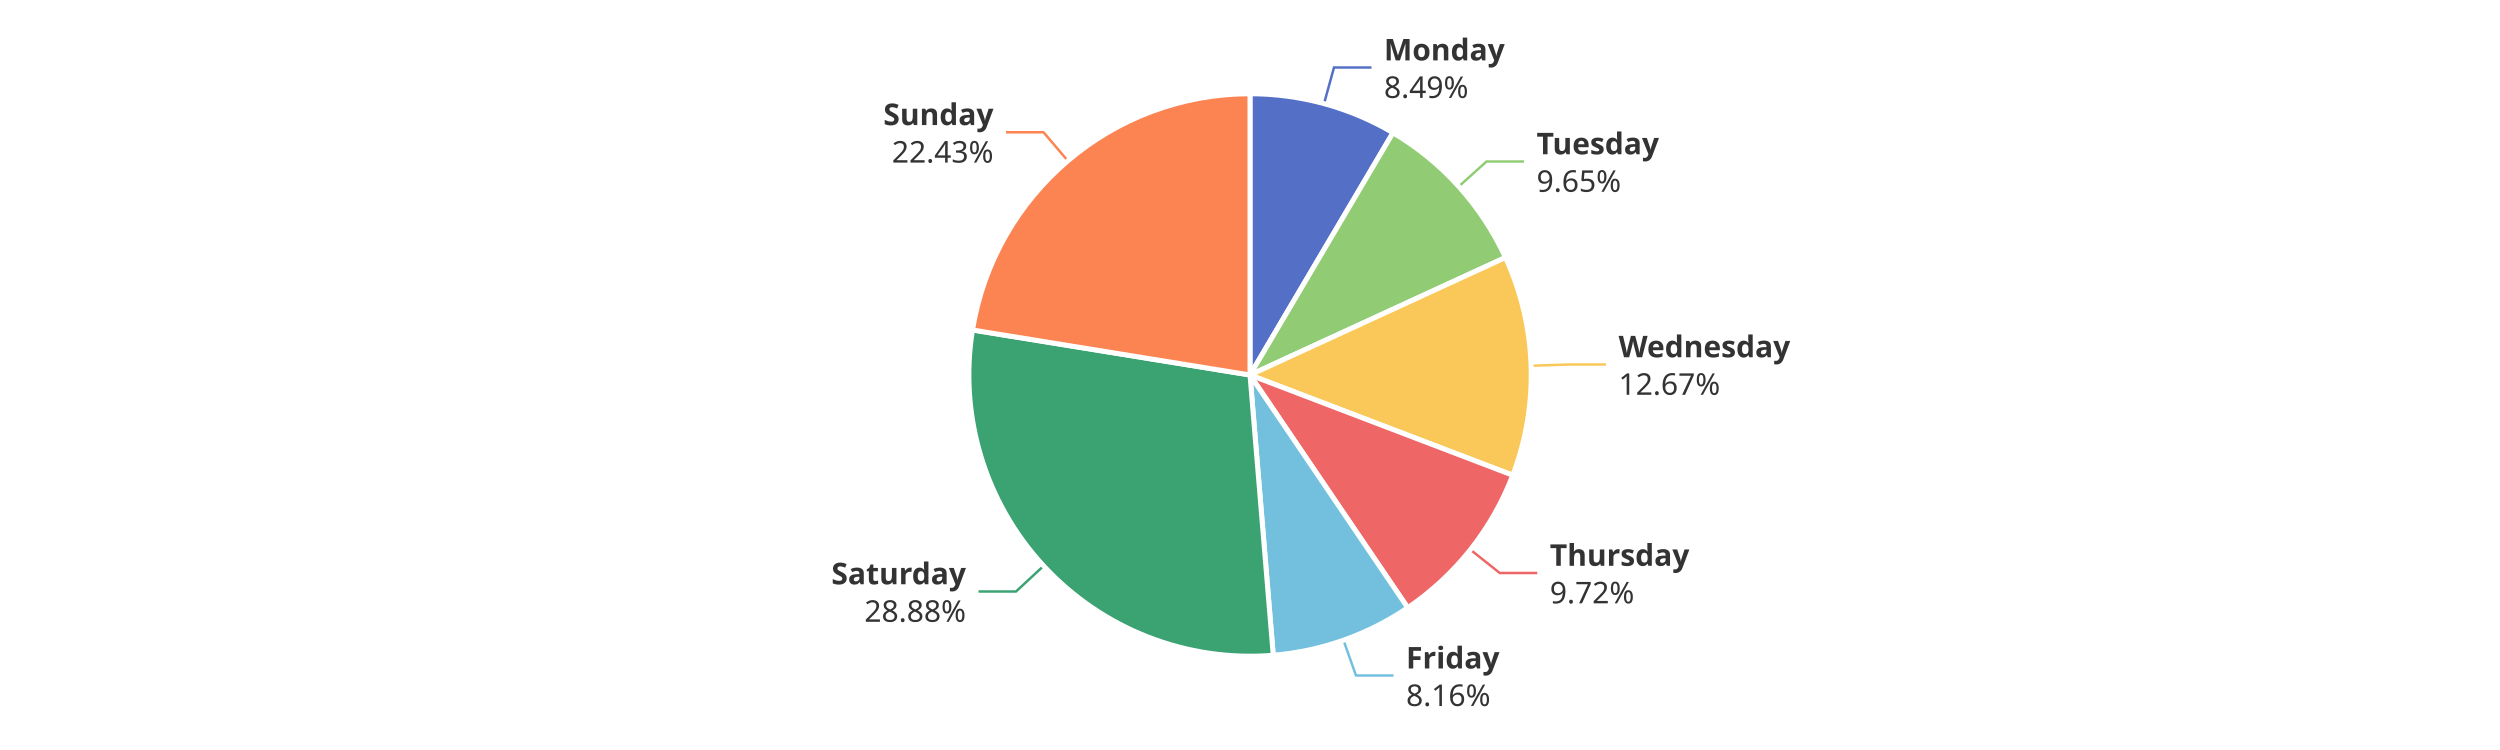
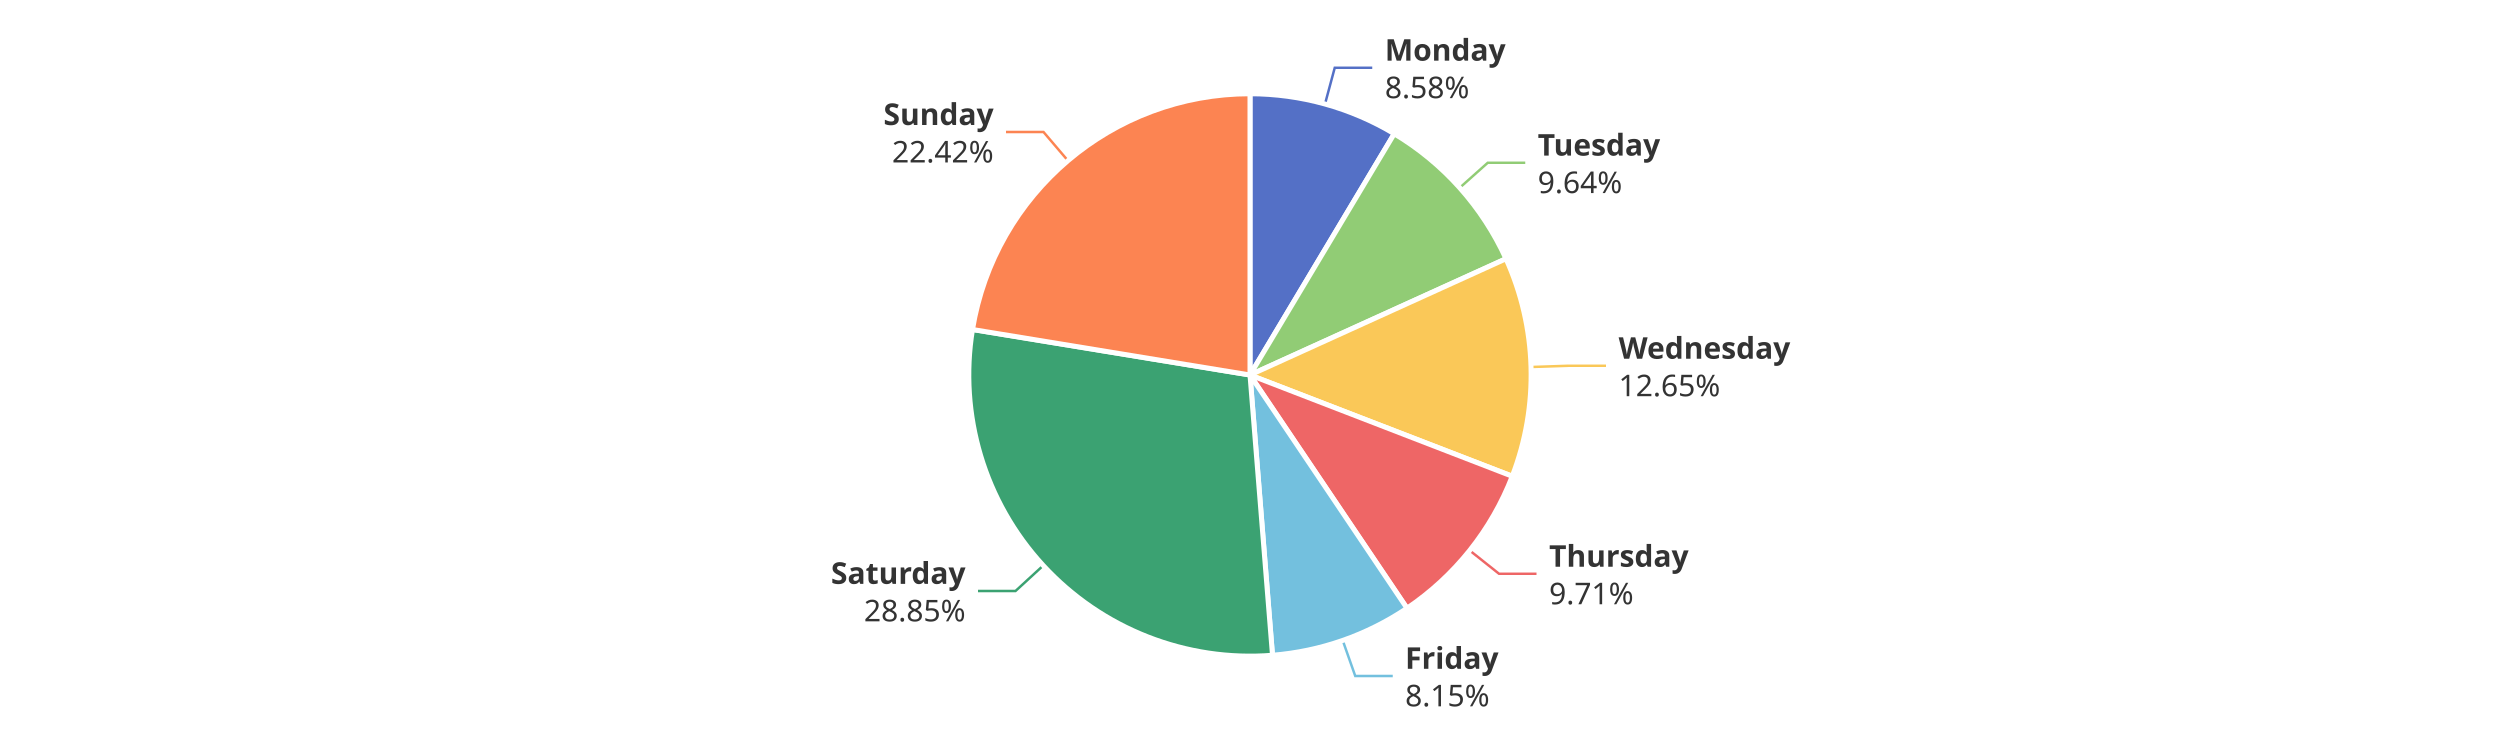
<svg xmlns="http://www.w3.org/2000/svg" width="1000" height="300" version="1.1" baseProfile="full" viewBox="0 0 1000 300">
  <rect width="1000" height="300" x="0" y="0" id="0" fill="#ffffff" />
-   <polyline points="529.6 41.5 533.6 27 548.6 27" fill="none" stroke="#5470c6" />
-   <polyline points="583.5 74.6 594.6 64.6 609.6 64.6" fill="none" stroke="#91cc75" />
-   <polyline points="612.4 146.3 627.4 145.8 642.4 145.8" fill="none" stroke="#fac858" />
-   <polyline points="588.2 219.9 599.9 229.2 614.9 229.2" fill="none" stroke="#ee6666" />
-   <polyline points="537.4 256.1 542.4 270.2 557.4 270.2" fill="none" stroke="#73c0de" />
-   <polyline points="417.4 226.4 406.4 236.6 391.4 236.6" fill="none" stroke="#3ba272" />
-   <polyline points="427.1 64.3 417.4 52.9 402.4 52.9" fill="none" stroke="#fc8452" />
-   <path d="M500 37.5A112.5 112.5 0 0 1 557.2 53.1L500 150Z" fill="#5470c6" stroke="#fff" stroke-width="2" stroke-linejoin="round" />
-   <path d="M557.2 53.1A112.5 112.5 0 0 1 602.2 103L500 150Z" fill="#91cc75" stroke="#fff" stroke-width="2" stroke-linejoin="round" />
-   <path d="M602.2 103A112.5 112.5 0 0 1 605.1 190.1L500 150Z" fill="#fac858" stroke="#fff" stroke-width="2" stroke-linejoin="round" />
-   <path d="M605.1 190.1A112.5 112.5 0 0 1 563.1 243.1L500 150Z" fill="#ee6666" stroke="#fff" stroke-width="2" stroke-linejoin="round" />
-   <path d="M563.1 243.1A112.5 112.5 0 0 1 509.3 262.1L500 150Z" fill="#73c0de" stroke="#fff" stroke-width="2" stroke-linejoin="round" />
-   <path d="M509.3 262.1A112.5 112.5 0 0 1 389 132L500 150Z" fill="#3ba272" stroke="#fff" stroke-width="2" stroke-linejoin="round" />
-   <path d="M389 132A112.5 112.5 0 0 1 500 37.5L500 150Z" fill="#fc8452" stroke="#fff" stroke-width="2" stroke-linejoin="round" />
-   <path d="M0 -15l42.8 0l0 30l-42.8 0Z" transform="translate(553.5986 27.0066)" fill="none" />
-   <text dominant-baseline="central" text-anchor="start" style="font-size:12px;font-family:sans-serif;font-weight:bold;" y="-7.5" transform="translate(553.5986 27.0066)" fill="#333" stroke="rgb(255,255,255)" stroke-width="2" paint-order="stroke" stroke-miterlimit="2">Monday</text>
-   <text dominant-baseline="central" text-anchor="start" style="font-size:12px;font-family:sans-serif;" y="7.5" transform="translate(553.5986 27.0066)" fill="#333" stroke="rgb(255,255,255)" stroke-width="2" paint-order="stroke" stroke-miterlimit="2">8.49%</text>
-   <path d="M0 -15l46.2 0l0 30l-46.2 0Z" transform="translate(614.6383 64.5609)" fill="none" />
-   <text dominant-baseline="central" text-anchor="start" style="font-size:12px;font-family:sans-serif;font-weight:bold;" y="-7.5" transform="translate(614.6383 64.5609)" fill="#333" stroke="rgb(255,255,255)" stroke-width="2" paint-order="stroke" stroke-miterlimit="2">Tuesday</text>
-   <text dominant-baseline="central" text-anchor="start" style="font-size:12px;font-family:sans-serif;" y="7.5" transform="translate(614.6383 64.5609)" fill="#333" stroke="rgb(255,255,255)" stroke-width="2" paint-order="stroke" stroke-miterlimit="2">9.65%</text>
-   <path d="M0 -15l63.6 0l0 30l-63.6 0Z" transform="translate(647.4293 145.7558)" fill="none" />
-   <text dominant-baseline="central" text-anchor="start" style="font-size:12px;font-family:sans-serif;font-weight:bold;" y="-7.5" transform="translate(647.4293 145.7558)" fill="#333" stroke="rgb(255,255,255)" stroke-width="2" paint-order="stroke" stroke-miterlimit="2">Wednesday</text>
-   <text dominant-baseline="central" text-anchor="start" style="font-size:12px;font-family:sans-serif;" y="7.5" transform="translate(647.4293 145.7558)" fill="#333" stroke="rgb(255,255,255)" stroke-width="2" paint-order="stroke" stroke-miterlimit="2">12.67%</text>
-   <path d="M0 -15l50.2 0l0 30l-50.2 0Z" transform="translate(619.9398 229.1725)" fill="none" />
-   <text dominant-baseline="central" text-anchor="start" style="font-size:12px;font-family:sans-serif;font-weight:bold;" y="-7.5" transform="translate(619.9398 229.1725)" fill="#333" stroke="rgb(255,255,255)" stroke-width="2" paint-order="stroke" stroke-miterlimit="2">Thursday</text>
-   <text dominant-baseline="central" text-anchor="start" style="font-size:12px;font-family:sans-serif;" y="7.5" transform="translate(619.9398 229.1725)" fill="#333" stroke="rgb(255,255,255)" stroke-width="2" paint-order="stroke" stroke-miterlimit="2">9.72%</text>
-   <path d="M0 -15l34.2 0l0 30l-34.2 0Z" transform="translate(562.4263 270.2342)" fill="none" />
-   <text dominant-baseline="central" text-anchor="start" style="font-size:12px;font-family:sans-serif;font-weight:bold;" y="-7.5" transform="translate(562.4263 270.2342)" fill="#333" stroke="rgb(255,255,255)" stroke-width="2" paint-order="stroke" stroke-miterlimit="2">Friday</text>
-   <text dominant-baseline="central" text-anchor="start" style="font-size:12px;font-family:sans-serif;" y="7.5" transform="translate(562.4263 270.2342)" fill="#333" stroke="rgb(255,255,255)" stroke-width="2" paint-order="stroke" stroke-miterlimit="2">8.16%</text>
-   <path d="M-48.2 -15l48.2 0l0 30l-48.2 0Z" transform="translate(386.3882 236.5625)" fill="none" />
-   <text dominant-baseline="central" text-anchor="end" style="font-size:12px;font-family:sans-serif;font-weight:bold;" y="-7.5" transform="translate(386.3882 236.5625)" fill="#333" stroke="rgb(255,255,255)" stroke-width="2" paint-order="stroke" stroke-miterlimit="2">Saturday</text>
-   <text dominant-baseline="central" text-anchor="end" style="font-size:12px;font-family:sans-serif;" y="7.5" transform="translate(386.3882 236.5625)" fill="#333" stroke="rgb(255,255,255)" stroke-width="2" paint-order="stroke" stroke-miterlimit="2">28.88%</text>
-   <path d="M-40.9 -15l40.9 0l0 30l-40.9 0Z" transform="translate(397.392 52.8807)" fill="none" />
-   <text dominant-baseline="central" text-anchor="end" style="font-size:12px;font-family:sans-serif;font-weight:bold;" y="-7.5" transform="translate(397.392 52.8807)" fill="#333" stroke="rgb(255,255,255)" stroke-width="2" paint-order="stroke" stroke-miterlimit="2">Sunday</text>
-   <text dominant-baseline="central" text-anchor="end" style="font-size:12px;font-family:sans-serif;" y="7.5" transform="translate(397.392 52.8807)" fill="#333" stroke="rgb(255,255,255)" stroke-width="2" paint-order="stroke" stroke-miterlimit="2">22.43%</text>
+   <polyline points="530 41.6 533.9 27.1 548.9 27.1" fill="none" stroke="#5470c6" />
+   <polyline points="583.9 75.1 595.1 65.1 610.1 65.1" fill="none" stroke="#91cc75" />
+   <polyline points="612.5 146.8 627.4 146.3 642.4 146.3" fill="none" stroke="#fac858" />
+   <polyline points="587.9 220.2 599.6 229.5 614.6 229.5" fill="none" stroke="#ee6666" />
+   <polyline points="537.1 256.2 542.1 270.4 557.1 270.4" fill="none" stroke="#73c0de" />
+   <polyline points="417.3 226.2 406.2 236.4 391.2 236.4" fill="none" stroke="#3ba272" />
+   <polyline points="427.2 64.3 417.4 52.8 402.4 52.8" fill="none" stroke="#fc8452" />
+   <path d="M500 37.5A112.5 112.5 0 0 1 557.7 53.5L500 150Z" fill="#5470c6" stroke="#fff" stroke-width="2" stroke-linejoin="round" />
+   <path d="M557.7 53.5A112.5 112.5 0 0 1 602.4 103.5L500 150Z" fill="#91cc75" stroke="#fff" stroke-width="2" stroke-linejoin="round" />
+   <path d="M602.4 103.5A112.5 112.5 0 0 1 604.9 190.5L500 150Z" fill="#fac858" stroke="#fff" stroke-width="2" stroke-linejoin="round" />
+   <path d="M604.9 190.5A112.5 112.5 0 0 1 562.8 243.3L500 150Z" fill="#ee6666" stroke="#fff" stroke-width="2" stroke-linejoin="round" />
+   <path d="M562.8 243.3A112.5 112.5 0 0 1 509 262.1L500 150Z" fill="#73c0de" stroke="#fff" stroke-width="2" stroke-linejoin="round" />
+   <path d="M509 262.1A112.5 112.5 0 0 1 389 131.8L500 150Z" fill="#3ba272" stroke="#fff" stroke-width="2" stroke-linejoin="round" />
+   <path d="M389 131.8A112.5 112.5 0 0 1 500 37.5L500 150Z" fill="#fc8452" stroke="#fff" stroke-width="2" stroke-linejoin="round" />
+   <path d="M0 -15l42.8 0l0 30l-42.8 0Z" transform="translate(553.9495 27.103)" fill="none" />
+   <text dominant-baseline="central" text-anchor="start" style="font-size:12px;font-family:sans-serif;font-weight:bold;" y="-7.5" transform="translate(553.9495 27.103)" fill="#333" stroke="rgb(255,255,255)" stroke-width="2" paint-order="stroke" stroke-miterlimit="2">Monday</text>
+   <text dominant-baseline="central" text-anchor="start" style="font-size:12px;font-family:sans-serif;" y="7.5" transform="translate(553.9495 27.103)" fill="#333" stroke="rgb(255,255,255)" stroke-width="2" paint-order="stroke" stroke-miterlimit="2">8.58%</text>
+   <path d="M0 -15l46.2 0l0 30l-46.2 0Z" transform="translate(615.1003 65.0755)" fill="none" />
+   <text dominant-baseline="central" text-anchor="start" style="font-size:12px;font-family:sans-serif;font-weight:bold;" y="-7.5" transform="translate(615.1003 65.0755)" fill="#333" stroke="rgb(255,255,255)" stroke-width="2" paint-order="stroke" stroke-miterlimit="2">Tuesday</text>
+   <text dominant-baseline="central" text-anchor="start" style="font-size:12px;font-family:sans-serif;" y="7.5" transform="translate(615.1003 65.0755)" fill="#333" stroke="rgb(255,255,255)" stroke-width="2" paint-order="stroke" stroke-miterlimit="2">9.64%</text>
+   <path d="M0 -15l63.6 0l0 30l-63.6 0Z" transform="translate(647.4473 146.3358)" fill="none" />
+   <text dominant-baseline="central" text-anchor="start" style="font-size:12px;font-family:sans-serif;font-weight:bold;" y="-7.5" transform="translate(647.4473 146.3358)" fill="#333" stroke="rgb(255,255,255)" stroke-width="2" paint-order="stroke" stroke-miterlimit="2">Wednesday</text>
+   <text dominant-baseline="central" text-anchor="start" style="font-size:12px;font-family:sans-serif;" y="7.5" transform="translate(647.4473 146.3358)" fill="#333" stroke="rgb(255,255,255)" stroke-width="2" paint-order="stroke" stroke-miterlimit="2">12.65%</text>
+   <path d="M0 -15l50.2 0l0 30l-50.2 0Z" transform="translate(619.6478 229.5397)" fill="none" />
+   <text dominant-baseline="central" text-anchor="start" style="font-size:12px;font-family:sans-serif;font-weight:bold;" y="-7.5" transform="translate(619.6478 229.5397)" fill="#333" stroke="rgb(255,255,255)" stroke-width="2" paint-order="stroke" stroke-miterlimit="2">Thursday</text>
+   <text dominant-baseline="central" text-anchor="start" style="font-size:12px;font-family:sans-serif;" y="7.5" transform="translate(619.6478 229.5397)" fill="#333" stroke="rgb(255,255,255)" stroke-width="2" paint-order="stroke" stroke-miterlimit="2">9.71%</text>
+   <path d="M0 -15l34.2 0l0 30l-34.2 0Z" transform="translate(562.0525 270.3654)" fill="none" />
+   <text dominant-baseline="central" text-anchor="start" style="font-size:12px;font-family:sans-serif;font-weight:bold;" y="-7.5" transform="translate(562.0525 270.3654)" fill="#333" stroke="rgb(255,255,255)" stroke-width="2" paint-order="stroke" stroke-miterlimit="2">Friday</text>
+   <text dominant-baseline="central" text-anchor="start" style="font-size:12px;font-family:sans-serif;" y="7.5" transform="translate(562.0525 270.3654)" fill="#333" stroke="rgb(255,255,255)" stroke-width="2" paint-order="stroke" stroke-miterlimit="2">8.15%</text>
+   <path d="M-48.2 -15l48.2 0l0 30l-48.2 0Z" transform="translate(386.218 236.3782)" fill="none" />
+   <text dominant-baseline="central" text-anchor="end" style="font-size:12px;font-family:sans-serif;font-weight:bold;" y="-7.5" transform="translate(386.218 236.3782)" fill="#333" stroke="rgb(255,255,255)" stroke-width="2" paint-order="stroke" stroke-miterlimit="2">Saturday</text>
+   <text dominant-baseline="central" text-anchor="end" style="font-size:12px;font-family:sans-serif;" y="7.5" transform="translate(386.218 236.3782)" fill="#333" stroke="rgb(255,255,255)" stroke-width="2" paint-order="stroke" stroke-miterlimit="2">28.85%</text>
+   <path d="M-40.9 -15l40.9 0l0 30l-40.9 0Z" transform="translate(397.4461 52.8346)" fill="none" />
+   <text dominant-baseline="central" text-anchor="end" style="font-size:12px;font-family:sans-serif;font-weight:bold;" y="-7.5" transform="translate(397.4461 52.8346)" fill="#333" stroke="rgb(255,255,255)" stroke-width="2" paint-order="stroke" stroke-miterlimit="2">Sunday</text>
+   <text dominant-baseline="central" text-anchor="end" style="font-size:12px;font-family:sans-serif;" y="7.5" transform="translate(397.4461 52.8346)" fill="#333" stroke="rgb(255,255,255)" stroke-width="2" paint-order="stroke" stroke-miterlimit="2">22.42%</text>
</svg>
